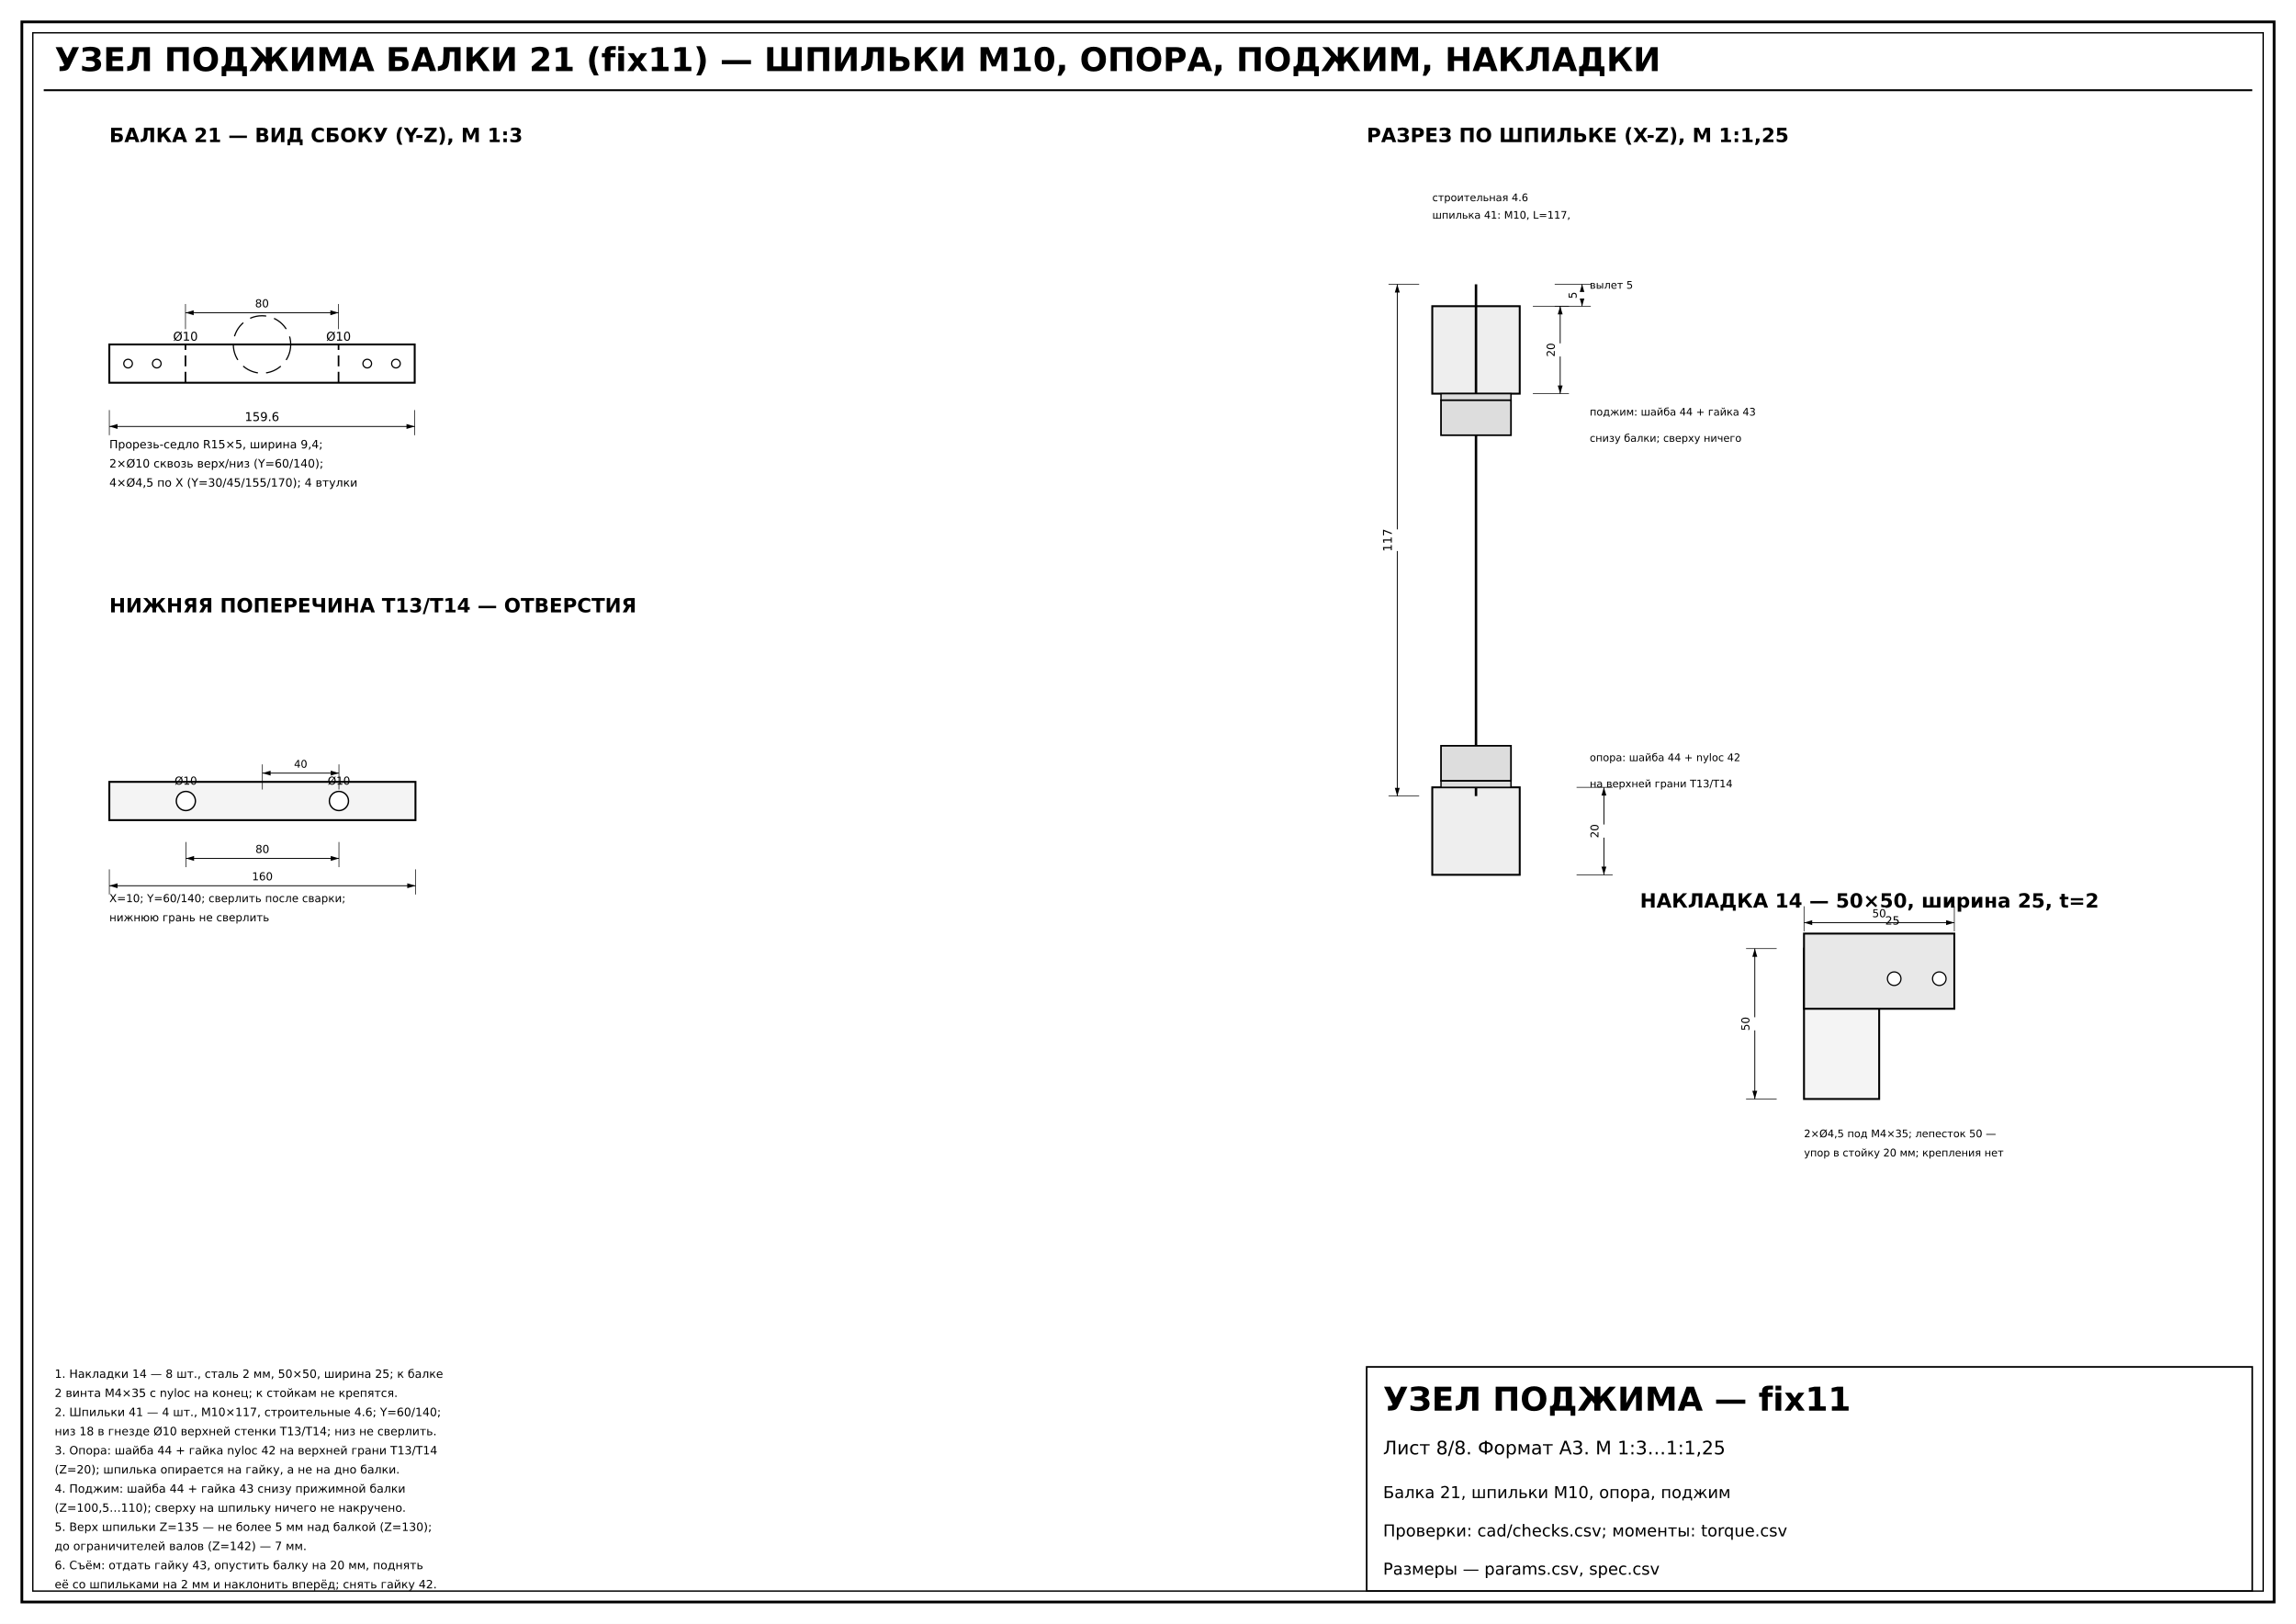
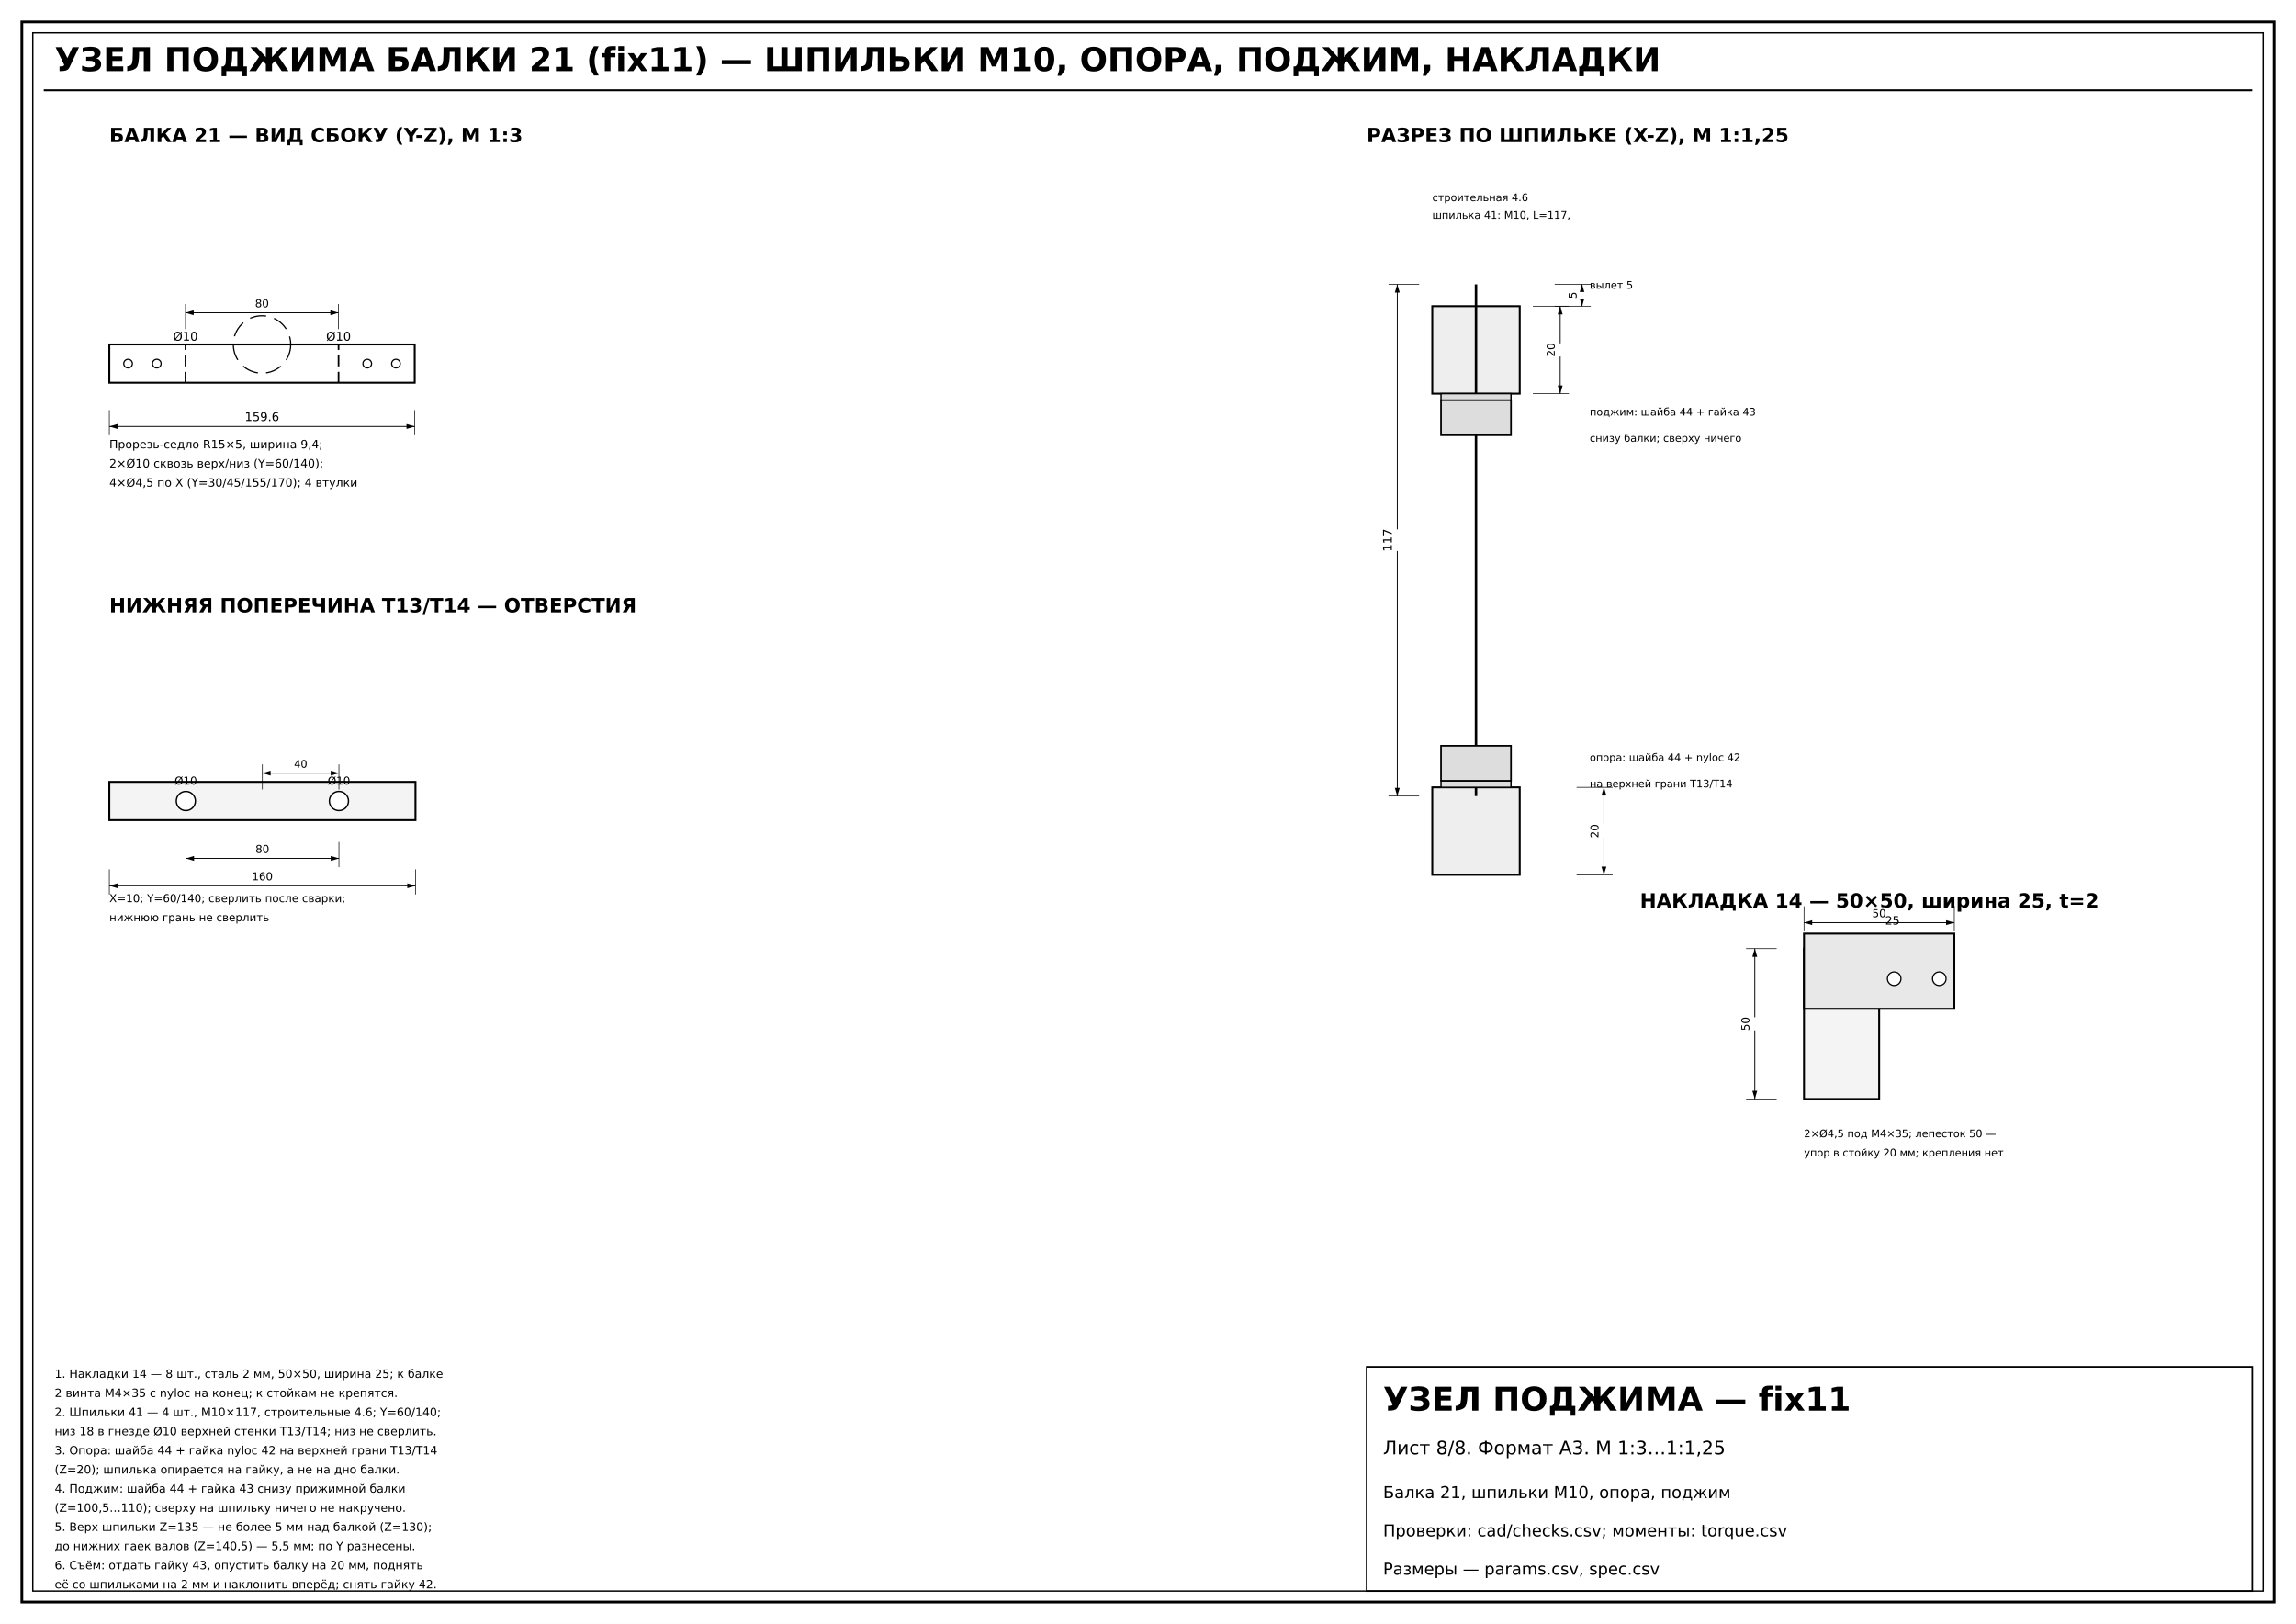
<svg xmlns="http://www.w3.org/2000/svg" width="1680" height="1188" viewBox="0 0 420 297">
  <rect width="420" height="297" fill="#fff" />
  <rect x="4" y="4" width="412" height="289" fill="none" stroke="#000" stroke-width="0.5" />
  <rect x="6" y="6" width="408" height="285" fill="none" stroke="#000" stroke-width="0.25" />
  <text x="10" y="13" font-family="DejaVu Sans, Arial, sans-serif" font-size="6.0" font-weight="bold" text-anchor="start" fill="#000">УЗЕЛ ПОДЖИМА БАЛКИ 21 (fix11) — ШПИЛЬКИ M10, ОПОРА, ПОДЖИМ, НАКЛАДКИ</text>
  <line x1="8" y1="16.5" x2="412" y2="16.5" stroke="#000" stroke-width="0.35" />
  <text x="20" y="26" font-family="DejaVu Sans, Arial, sans-serif" font-size="3.6" font-weight="bold" text-anchor="start" fill="#000">БАЛКА 21 — ВИД СБОКУ (Y-Z), М 1:3</text>
  <rect x="20" y="63" width="55.86" height="7" fill="none" stroke="#000" stroke-width="0.35" />
  <circle cx="47.93" cy="63" r="5.25" fill="none" stroke="#000" stroke-width="0.22" stroke-dasharray="3 1.5" />
  <line x1="33.93" y1="70" x2="33.93" y2="63" stroke="#000" stroke-width="0.3" stroke-dasharray="2 1" />
  <text x="33.93" y="62.3" font-family="DejaVu Sans, Arial, sans-serif" font-size="2.2" font-weight="normal" text-anchor="middle" fill="#000">Ø10</text>
  <line x1="61.93" y1="70" x2="61.93" y2="63" stroke="#000" stroke-width="0.3" stroke-dasharray="2 1" />
  <text x="61.93" y="62.3" font-family="DejaVu Sans, Arial, sans-serif" font-size="2.2" font-weight="normal" text-anchor="middle" fill="#000">Ø10</text>
  <circle cx="23.43" cy="66.5" r="0.79" fill="#fff" stroke="#000" stroke-width="0.22" />
  <circle cx="28.68" cy="66.5" r="0.79" fill="#fff" stroke="#000" stroke-width="0.22" />
  <circle cx="72.43" cy="66.5" r="0.79" fill="#fff" stroke="#000" stroke-width="0.22" />
  <circle cx="67.18" cy="66.5" r="0.79" fill="#fff" stroke="#000" stroke-width="0.22" />
  <line x1="20" y1="75" x2="20" y2="79.6" stroke="#000" stroke-width="0.12" />
  <line x1="75.86" y1="75" x2="75.86" y2="79.6" stroke="#000" stroke-width="0.12" />
  <line x1="20" y1="78" x2="75.86" y2="78" stroke="#000" stroke-width="0.16" />
  <polygon points="20,78 21.5,77.55 21.5,78.45" fill="#000" />
  <polygon points="75.86,78 74.36,78.45 74.36,77.55" fill="#000" />
  <rect x="44.74" y="75.02" width="6.38" height="2.53" fill="#fff" stroke="none" />
  <text x="47.93" y="77" font-family="DejaVu Sans, Arial, sans-serif" font-size="2.2" font-weight="normal" text-anchor="middle" fill="#000">159.6</text>
  <line x1="33.93" y1="60.2" x2="33.93" y2="55.6" stroke="#000" stroke-width="0.12" />
  <line x1="61.93" y1="60.2" x2="61.93" y2="55.6" stroke="#000" stroke-width="0.12" />
  <line x1="33.93" y1="57.2" x2="61.93" y2="57.2" stroke="#000" stroke-width="0.16" />
  <polygon points="33.93,57.2 35.43,56.75 35.43,57.65" fill="#000" />
  <polygon points="61.93,57.2 60.43,57.65 60.43,56.75" fill="#000" />
  <rect x="46.77" y="54.4" width="2.32" height="2.3" fill="#fff" stroke="none" />
  <text x="47.93" y="56.2" font-family="DejaVu Sans, Arial, sans-serif" font-size="2.0" font-weight="normal" text-anchor="middle" fill="#000">80</text>
  <text x="20" y="82" font-family="DejaVu Sans, Arial, sans-serif" font-size="2.1" font-weight="normal" text-anchor="start" fill="#000">Прорезь-седло R15×5, ширина 9,4;</text>
  <text x="20" y="85.5" font-family="DejaVu Sans, Arial, sans-serif" font-size="2.1" font-weight="normal" text-anchor="start" fill="#000">2×Ø10 сквозь верх/низ (Y=60/140);</text>
  <text x="20" y="89" font-family="DejaVu Sans, Arial, sans-serif" font-size="2.1" font-weight="normal" text-anchor="start" fill="#000">4×Ø4,5 по X (Y=30/45/155/170); 4 втулки</text>
  <text x="250" y="26" font-family="DejaVu Sans, Arial, sans-serif" font-size="3.6" font-weight="bold" text-anchor="start" fill="#000">РАЗРЕЗ ПО ШПИЛЬКЕ (X-Z), М 1:1,25</text>
  <rect x="262" y="144" width="16" height="16" fill="#eee" stroke="#000" stroke-width="0.35" />
  <rect x="262" y="56" width="16" height="16" fill="#eee" stroke="#000" stroke-width="0.35" />
  <line x1="270" y1="145.6" x2="270" y2="52" stroke="#000" stroke-width="0.45" />
  <rect x="263.6" y="142.8" width="12.8" height="1.2" fill="#ddd" stroke="#000" stroke-width="0.25" />
  <rect x="263.6" y="136.4" width="12.8" height="6.4" fill="#ddd" stroke="#000" stroke-width="0.3" />
  <rect x="263.6" y="72" width="12.8" height="1.2" fill="#ddd" stroke="#000" stroke-width="0.25" />
  <rect x="263.6" y="73.2" width="12.8" height="6.4" fill="#ddd" stroke="#000" stroke-width="0.3" />
  <line x1="259.6" y1="145.6" x2="254" y2="145.6" stroke="#000" stroke-width="0.12" />
  <line x1="259.6" y1="52" x2="254" y2="52" stroke="#000" stroke-width="0.12" />
  <line x1="255.6" y1="145.6" x2="255.6" y2="52" stroke="#000" stroke-width="0.16" />
  <polygon points="255.6,145.6 255.15,144.1 256.05,144.1" fill="#000" />
  <polygon points="255.6,52 256.05,53.5 255.15,53.5" fill="#000" />
  <rect x="254.28" y="96.82" width="2.64" height="3.96" fill="#fff" stroke="none" />
  <text x="254.6" y="98.8" font-family="DejaVu Sans, Arial, sans-serif" font-size="2.2" font-weight="normal" text-anchor="middle" fill="#000" transform="rotate(-90 254.6 98.8)">117</text>
  <line x1="280.4" y1="72" x2="287" y2="72" stroke="#000" stroke-width="0.12" />
  <line x1="280.4" y1="56" x2="287" y2="56" stroke="#000" stroke-width="0.12" />
  <line x1="285.4" y1="72" x2="285.4" y2="56" stroke="#000" stroke-width="0.16" />
  <polygon points="285.4,72 284.95,70.5 285.85,70.5" fill="#000" />
  <polygon points="285.4,56 285.85,57.5 284.95,57.5" fill="#000" />
  <rect x="284.2" y="62.8" width="2.4" height="2.4" fill="#fff" stroke="none" />
  <text x="284.4" y="64" font-family="DejaVu Sans, Arial, sans-serif" font-size="2.0" font-weight="normal" text-anchor="middle" fill="#000" transform="rotate(-90 284.4 64)">20</text>
  <line x1="284.4" y1="56" x2="291" y2="56" stroke="#000" stroke-width="0.12" />
  <line x1="284.4" y1="52" x2="291" y2="52" stroke="#000" stroke-width="0.12" />
  <line x1="289.4" y1="56" x2="289.4" y2="52" stroke="#000" stroke-width="0.16" />
  <polygon points="289.4,56 288.95,54.5 289.85,54.5" fill="#000" />
  <polygon points="289.4,52 289.85,53.5 288.95,53.5" fill="#000" />
  <rect x="288.2" y="53.4" width="2.4" height="1.2" fill="#fff" stroke="none" />
  <text x="288.4" y="54" font-family="DejaVu Sans, Arial, sans-serif" font-size="2.0" font-weight="normal" text-anchor="middle" fill="#000" transform="rotate(-90 288.4 54)">5</text>
  <line x1="288.4" y1="160" x2="295" y2="160" stroke="#000" stroke-width="0.12" />
  <line x1="288.4" y1="144" x2="295" y2="144" stroke="#000" stroke-width="0.12" />
  <line x1="293.4" y1="160" x2="293.4" y2="144" stroke="#000" stroke-width="0.16" />
  <polygon points="293.4,160 292.95,158.5 293.85,158.5" fill="#000" />
  <polygon points="293.4,144 293.85,145.5 292.95,145.5" fill="#000" />
  <rect x="292.2" y="150.8" width="2.4" height="2.4" fill="#fff" stroke="none" />
  <text x="292.4" y="152" font-family="DejaVu Sans, Arial, sans-serif" font-size="2.0" font-weight="normal" text-anchor="middle" fill="#000" transform="rotate(-90 292.4 152)">20</text>
  <text x="290.8" y="139.2" font-family="DejaVu Sans, Arial, sans-serif" font-size="1.9" font-weight="normal" text-anchor="start" fill="#000">опора: шайба 44 + nyloc 42</text>
  <text x="290.8" y="144" font-family="DejaVu Sans, Arial, sans-serif" font-size="1.9" font-weight="normal" text-anchor="start" fill="#000">на верхней грани T13/T14</text>
  <text x="290.8" y="76" font-family="DejaVu Sans, Arial, sans-serif" font-size="1.9" font-weight="normal" text-anchor="start" fill="#000">поджим: шайба 44 + гайка 43</text>
  <text x="290.8" y="80.8" font-family="DejaVu Sans, Arial, sans-serif" font-size="1.9" font-weight="normal" text-anchor="start" fill="#000">снизу балки; сверху ничего</text>
  <text x="290.8" y="52.8" font-family="DejaVu Sans, Arial, sans-serif" font-size="1.9" font-weight="normal" text-anchor="start" fill="#000">вылет 5</text>
  <text x="262" y="40" font-family="DejaVu Sans, Arial, sans-serif" font-size="1.9" font-weight="normal" text-anchor="start" fill="#000">шпилька 41: M10, L=117,</text>
  <text x="262" y="36.8" font-family="DejaVu Sans, Arial, sans-serif" font-size="1.9" font-weight="normal" text-anchor="start" fill="#000">строительная 4.6</text>
  <text x="20" y="112" font-family="DejaVu Sans, Arial, sans-serif" font-size="3.6" font-weight="bold" text-anchor="start" fill="#000">НИЖНЯЯ ПОПЕРЕЧИНА T13/T14 — ОТВЕРСТИЯ</text>
  <rect x="20" y="143" width="56" height="7" fill="#f4f4f4" stroke="#000" stroke-width="0.35" />
  <circle cx="34" cy="146.5" r="1.75" fill="#fff" stroke="#000" stroke-width="0.25" />
  <text x="34" y="143.5" font-family="DejaVu Sans, Arial, sans-serif" font-size="2.0" font-weight="normal" text-anchor="middle" fill="#000">Ø10</text>
  <circle cx="62" cy="146.5" r="1.75" fill="#fff" stroke="#000" stroke-width="0.25" />
  <text x="62" y="143.5" font-family="DejaVu Sans, Arial, sans-serif" font-size="2.0" font-weight="normal" text-anchor="middle" fill="#000">Ø10</text>
  <line x1="34" y1="154" x2="34" y2="158.6" stroke="#000" stroke-width="0.12" />
  <line x1="62" y1="154" x2="62" y2="158.6" stroke="#000" stroke-width="0.12" />
  <line x1="34" y1="157" x2="62" y2="157" stroke="#000" stroke-width="0.16" />
  <polygon points="34,157 35.5,156.55 35.5,157.45" fill="#000" />
  <polygon points="62,157 60.5,157.45 60.5,156.55" fill="#000" />
  <rect x="46.84" y="154.2" width="2.32" height="2.3" fill="#fff" stroke="none" />
  <text x="48" y="156" font-family="DejaVu Sans, Arial, sans-serif" font-size="2.0" font-weight="normal" text-anchor="middle" fill="#000">80</text>
  <line x1="48" y1="144.4" x2="48" y2="139.8" stroke="#000" stroke-width="0.12" />
  <line x1="62" y1="144.4" x2="62" y2="139.8" stroke="#000" stroke-width="0.12" />
  <line x1="48" y1="141.4" x2="62" y2="141.4" stroke="#000" stroke-width="0.16" />
  <polygon points="48,141.4 49.5,140.95 49.5,141.85" fill="#000" />
  <polygon points="62,141.4 60.5,141.85 60.5,140.95" fill="#000" />
  <rect x="53.9" y="138.69" width="2.2" height="2.18" fill="#fff" stroke="none" />
  <text x="55" y="140.4" font-family="DejaVu Sans, Arial, sans-serif" font-size="1.9" font-weight="normal" text-anchor="middle" fill="#000">40</text>
  <line x1="20" y1="159" x2="20" y2="163.6" stroke="#000" stroke-width="0.12" />
  <line x1="76" y1="159" x2="76" y2="163.6" stroke="#000" stroke-width="0.12" />
  <line x1="20" y1="162" x2="76" y2="162" stroke="#000" stroke-width="0.16" />
  <polygon points="20,162 21.5,161.55 21.5,162.45" fill="#000" />
  <polygon points="76,162 74.5,162.45 74.5,161.55" fill="#000" />
  <rect x="46.26" y="159.2" width="3.48" height="2.3" fill="#fff" stroke="none" />
  <text x="48" y="161" font-family="DejaVu Sans, Arial, sans-serif" font-size="2.0" font-weight="normal" text-anchor="middle" fill="#000">160</text>
  <text x="20" y="165" font-family="DejaVu Sans, Arial, sans-serif" font-size="2.0" font-weight="normal" text-anchor="start" fill="#000">X=10; Y=60/140; сверлить после сварки;</text>
  <text x="20" y="168.5" font-family="DejaVu Sans, Arial, sans-serif" font-size="2.0" font-weight="normal" text-anchor="start" fill="#000">нижнюю грань не сверлить</text>
  <text x="300" y="166" font-family="DejaVu Sans, Arial, sans-serif" font-size="3.6" font-weight="bold" text-anchor="start" fill="#000">НАКЛАДКА 14 — 50×50, ширина 25, t=2</text>
  <rect x="330" y="173.5" width="13.75" height="27.5" fill="#f4f4f4" stroke="#000" stroke-width="0.35" />
  <rect x="330" y="170.75" width="27.5" height="13.75" fill="#e8e8e8" stroke="#000" stroke-width="0.35" />
  <circle cx="346.5" cy="179" r="1.24" fill="#fff" stroke="#000" stroke-width="0.22" />
  <circle cx="354.75" cy="179" r="1.24" fill="#fff" stroke="#000" stroke-width="0.22" />
  <line x1="330" y1="165.75" x2="330" y2="170.35" stroke="#000" stroke-width="0.12" />
  <line x1="357.5" y1="165.75" x2="357.5" y2="170.35" stroke="#000" stroke-width="0.12" />
  <line x1="330" y1="168.75" x2="357.5" y2="168.75" stroke="#000" stroke-width="0.16" />
  <polygon points="330,168.75 331.5,168.3 331.5,169.2" fill="#000" />
  <polygon points="357.5,168.75 356,169.2 356,168.3" fill="#000" />
  <rect x="342.59" y="165.95" width="2.32" height="2.3" fill="#fff" stroke="none" />
  <text x="343.75" y="167.75" font-family="DejaVu Sans, Arial, sans-serif" font-size="2.0" font-weight="normal" text-anchor="middle" fill="#000">50</text>
  <line x1="325" y1="201" x2="319.4" y2="201" stroke="#000" stroke-width="0.12" />
  <line x1="325" y1="173.5" x2="319.4" y2="173.5" stroke="#000" stroke-width="0.12" />
  <line x1="321" y1="201" x2="321" y2="173.5" stroke="#000" stroke-width="0.16" />
  <polygon points="321,201 320.55,199.5 321.45,199.5" fill="#000" />
  <polygon points="321,173.5 321.45,175 320.55,175" fill="#000" />
  <rect x="319.8" y="186.05" width="2.4" height="2.4" fill="#fff" stroke="none" />
  <text x="320" y="187.25" font-family="DejaVu Sans, Arial, sans-serif" font-size="2.0" font-weight="normal" text-anchor="middle" fill="#000" transform="rotate(-90 320 187.25)">50</text>
  <text x="344.85" y="169.1" font-family="DejaVu Sans, Arial, sans-serif" font-size="2.1" font-weight="normal" text-anchor="start" fill="#000">25</text>
  <text x="330" y="208" font-family="DejaVu Sans, Arial, sans-serif" font-size="1.9" font-weight="normal" text-anchor="start" fill="#000">2×Ø4,5 под M4×35; лепесток 50 —</text>
  <text x="330" y="211.5" font-family="DejaVu Sans, Arial, sans-serif" font-size="1.9" font-weight="normal" text-anchor="start" fill="#000">упор в стойку 20 мм; крепления нет</text>
  <text x="10" y="252" font-family="DejaVu Sans, Arial, sans-serif" font-size="2.1" font-weight="normal" text-anchor="start" fill="#000">1. Накладки 14 — 8 шт., сталь 2 мм, 50×50, ширина 25; к балке</text>
  <text x="10" y="255.5" font-family="DejaVu Sans, Arial, sans-serif" font-size="2.1" font-weight="normal" text-anchor="start" fill="#000">   2 винта M4×35 с nyloc на конец; к стойкам не крепятся.</text>
  <text x="10" y="259" font-family="DejaVu Sans, Arial, sans-serif" font-size="2.1" font-weight="normal" text-anchor="start" fill="#000">2. Шпильки 41 — 4 шт., M10×117, строительные 4.6; Y=60/140;</text>
  <text x="10" y="262.5" font-family="DejaVu Sans, Arial, sans-serif" font-size="2.1" font-weight="normal" text-anchor="start" fill="#000">   низ 18 в гнезде Ø10 верхней стенки T13/T14; низ не сверлить.</text>
  <text x="10" y="266" font-family="DejaVu Sans, Arial, sans-serif" font-size="2.1" font-weight="normal" text-anchor="start" fill="#000">3. Опора: шайба 44 + гайка nyloc 42 на верхней грани T13/T14</text>
  <text x="10" y="269.5" font-family="DejaVu Sans, Arial, sans-serif" font-size="2.1" font-weight="normal" text-anchor="start" fill="#000">   (Z=20); шпилька опирается на гайку, а не на дно балки.</text>
  <text x="10" y="273" font-family="DejaVu Sans, Arial, sans-serif" font-size="2.1" font-weight="normal" text-anchor="start" fill="#000">4. Поджим: шайба 44 + гайка 43 снизу прижимной балки</text>
  <text x="10" y="276.5" font-family="DejaVu Sans, Arial, sans-serif" font-size="2.1" font-weight="normal" text-anchor="start" fill="#000">   (Z=100,5…110); сверху на шпильку ничего не накручено.</text>
  <text x="10" y="280" font-family="DejaVu Sans, Arial, sans-serif" font-size="2.1" font-weight="normal" text-anchor="start" fill="#000">5. Верх шпильки Z=135 — не более 5 мм над балкой (Z=130);</text>
-   <text x="10" y="283.5" font-family="DejaVu Sans, Arial, sans-serif" font-size="2.1" font-weight="normal" text-anchor="start" fill="#000">   до ограничителей валов (Z=142) — 7 мм.</text>
+   <text x="10" y="283.5" font-family="DejaVu Sans, Arial, sans-serif" font-size="2.1" font-weight="normal" text-anchor="start" fill="#000">   до нижних гаек валов (Z=140,5) — 5,5 мм; по Y разнесены.</text>
  <text x="10" y="287" font-family="DejaVu Sans, Arial, sans-serif" font-size="2.1" font-weight="normal" text-anchor="start" fill="#000">6. Съём: отдать гайку 43, опустить балку на 20 мм, поднять</text>
  <text x="10" y="290.5" font-family="DejaVu Sans, Arial, sans-serif" font-size="2.1" font-weight="normal" text-anchor="start" fill="#000">   её со шпильками на 2 мм и наклонить вперёд; снять гайку 42.</text>
  <rect x="250" y="250" width="162" height="41" fill="none" stroke="#000" stroke-width="0.3" />
  <text x="253" y="258" font-family="DejaVu Sans, Arial, sans-serif" font-size="6.0" font-weight="bold" text-anchor="start" fill="#000">УЗЕЛ ПОДЖИМА — fix11</text>
  <text x="253" y="266" font-family="DejaVu Sans, Arial, sans-serif" font-size="3.4" font-weight="normal" text-anchor="start" fill="#000">Лист 8/8. Формат A3. М 1:3…1:1,25</text>
  <text x="253" y="274" font-family="DejaVu Sans, Arial, sans-serif" font-size="3.0" font-weight="normal" text-anchor="start" fill="#000">Балка 21, шпильки M10, опора, поджим</text>
  <text x="253" y="281" font-family="DejaVu Sans, Arial, sans-serif" font-size="3.0" font-weight="normal" text-anchor="start" fill="#000">Проверки: cad/checks.csv; моменты: torque.csv</text>
  <text x="253" y="288" font-family="DejaVu Sans, Arial, sans-serif" font-size="3.0" font-weight="normal" text-anchor="start" fill="#000">Размеры — params.csv, spec.csv</text>
</svg>
